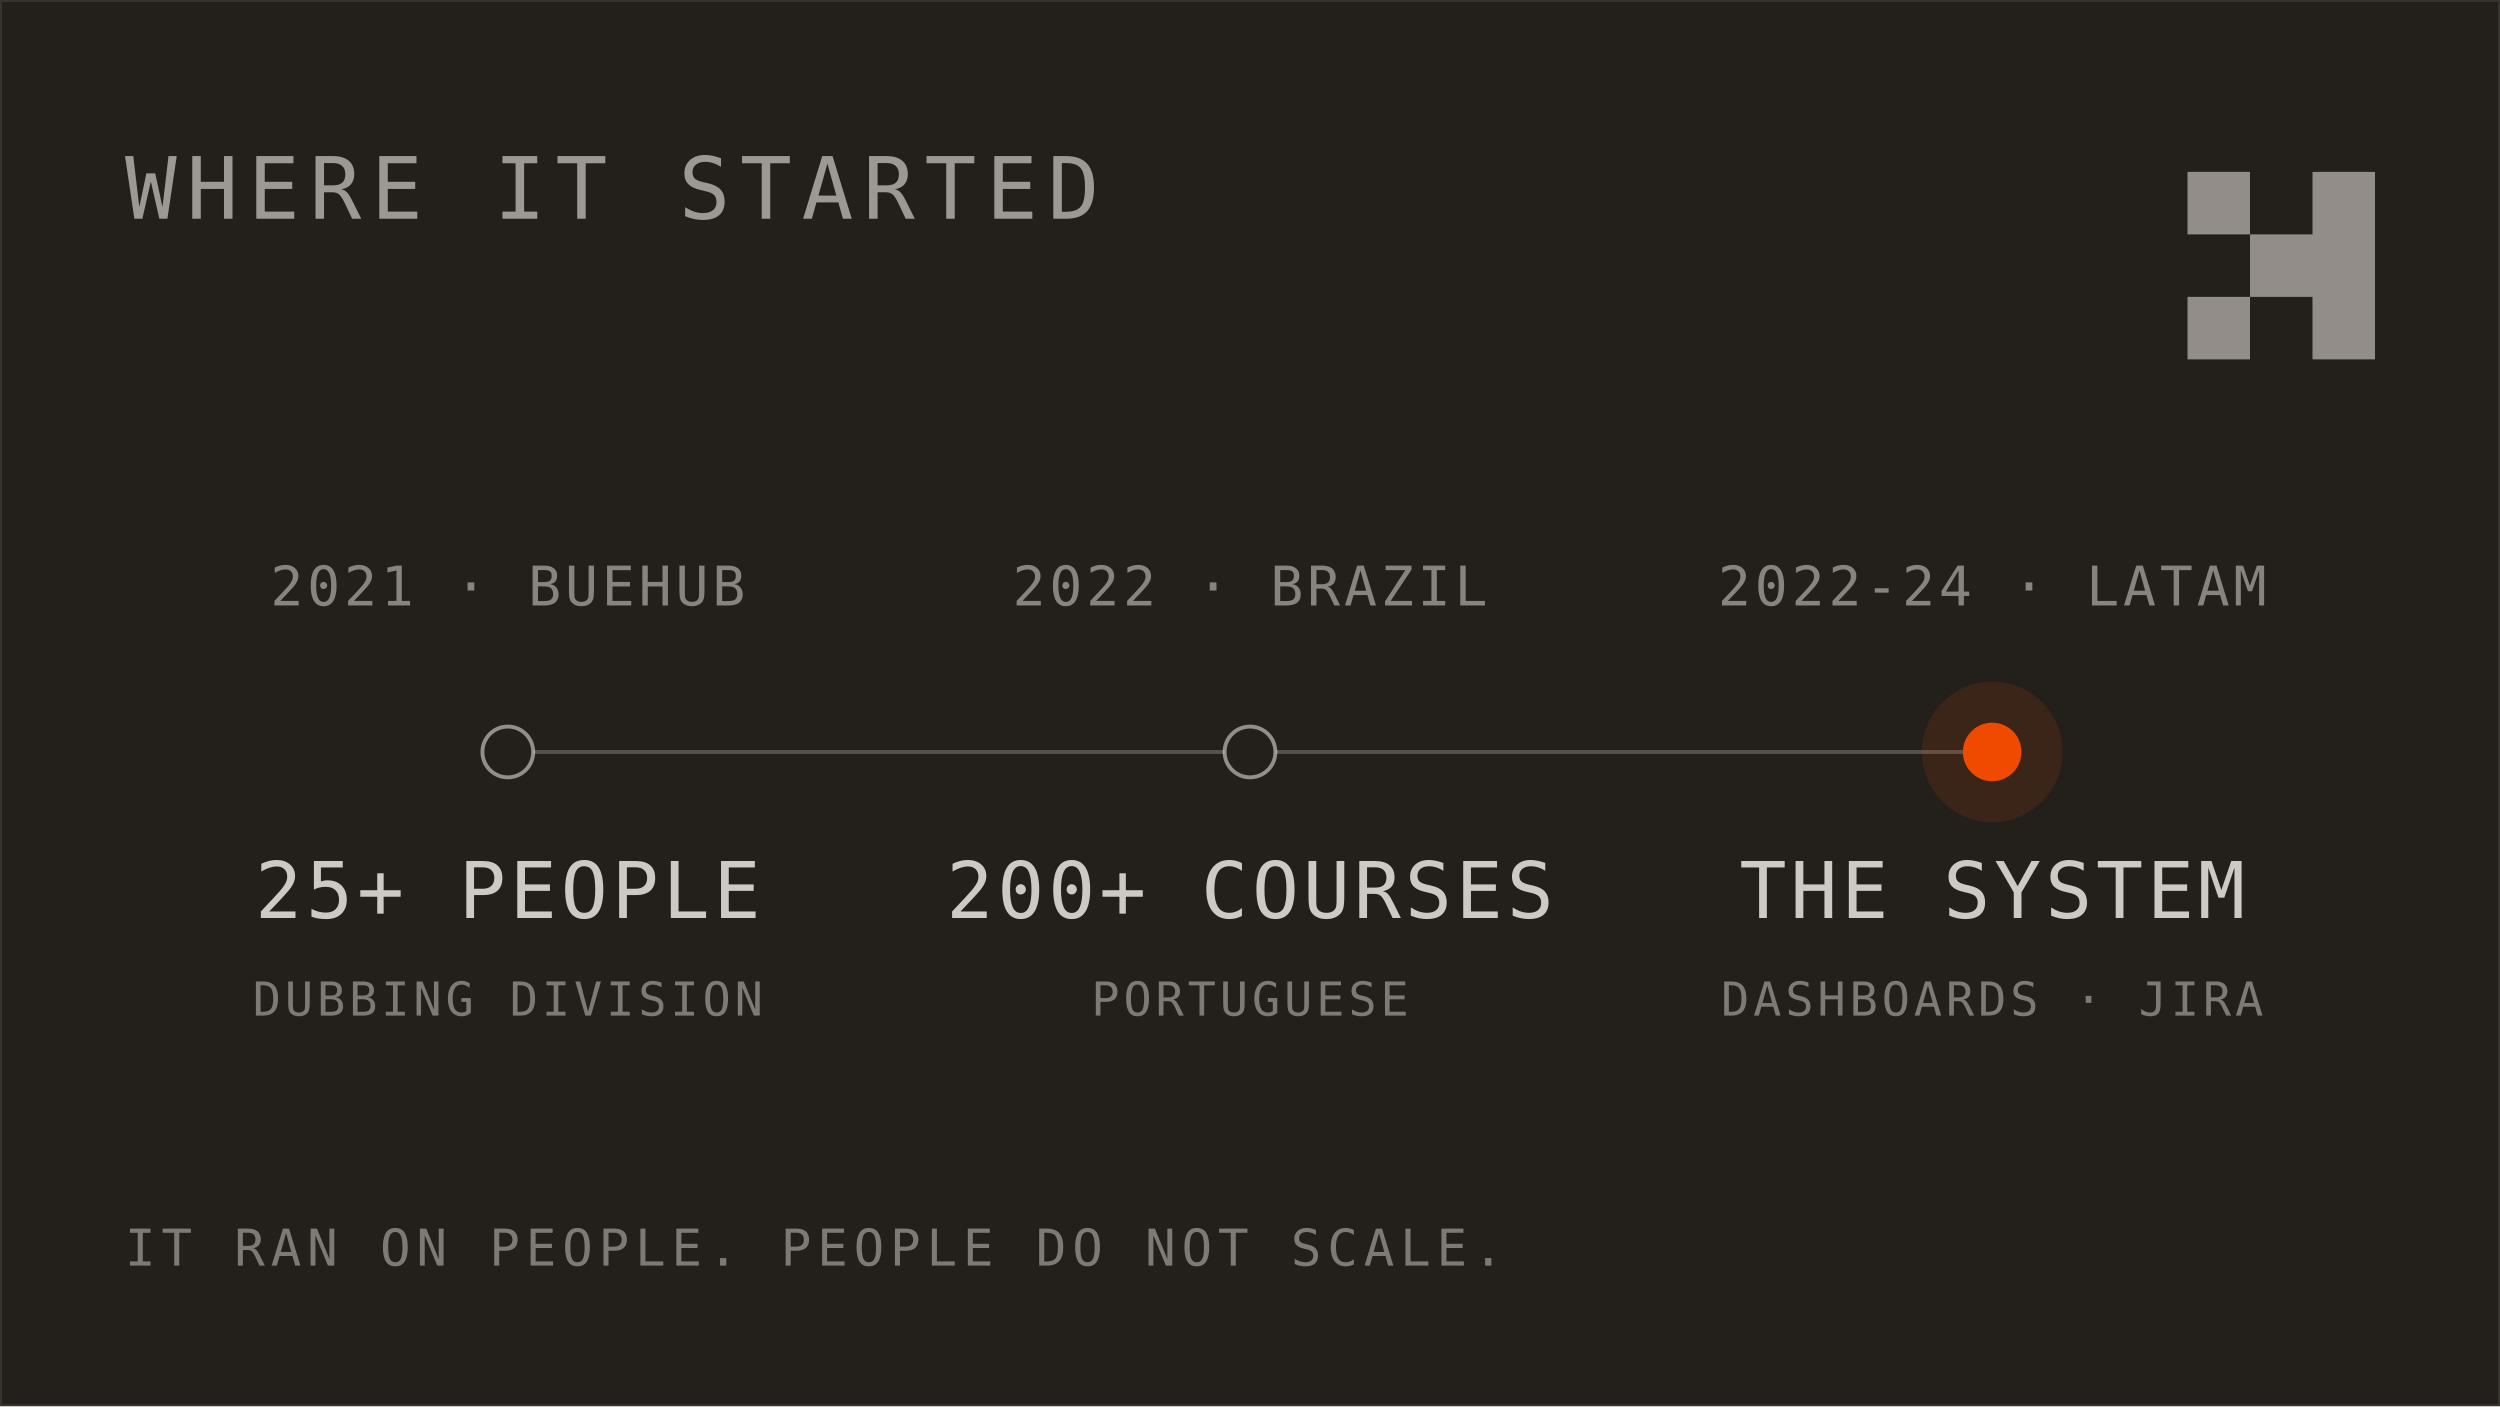
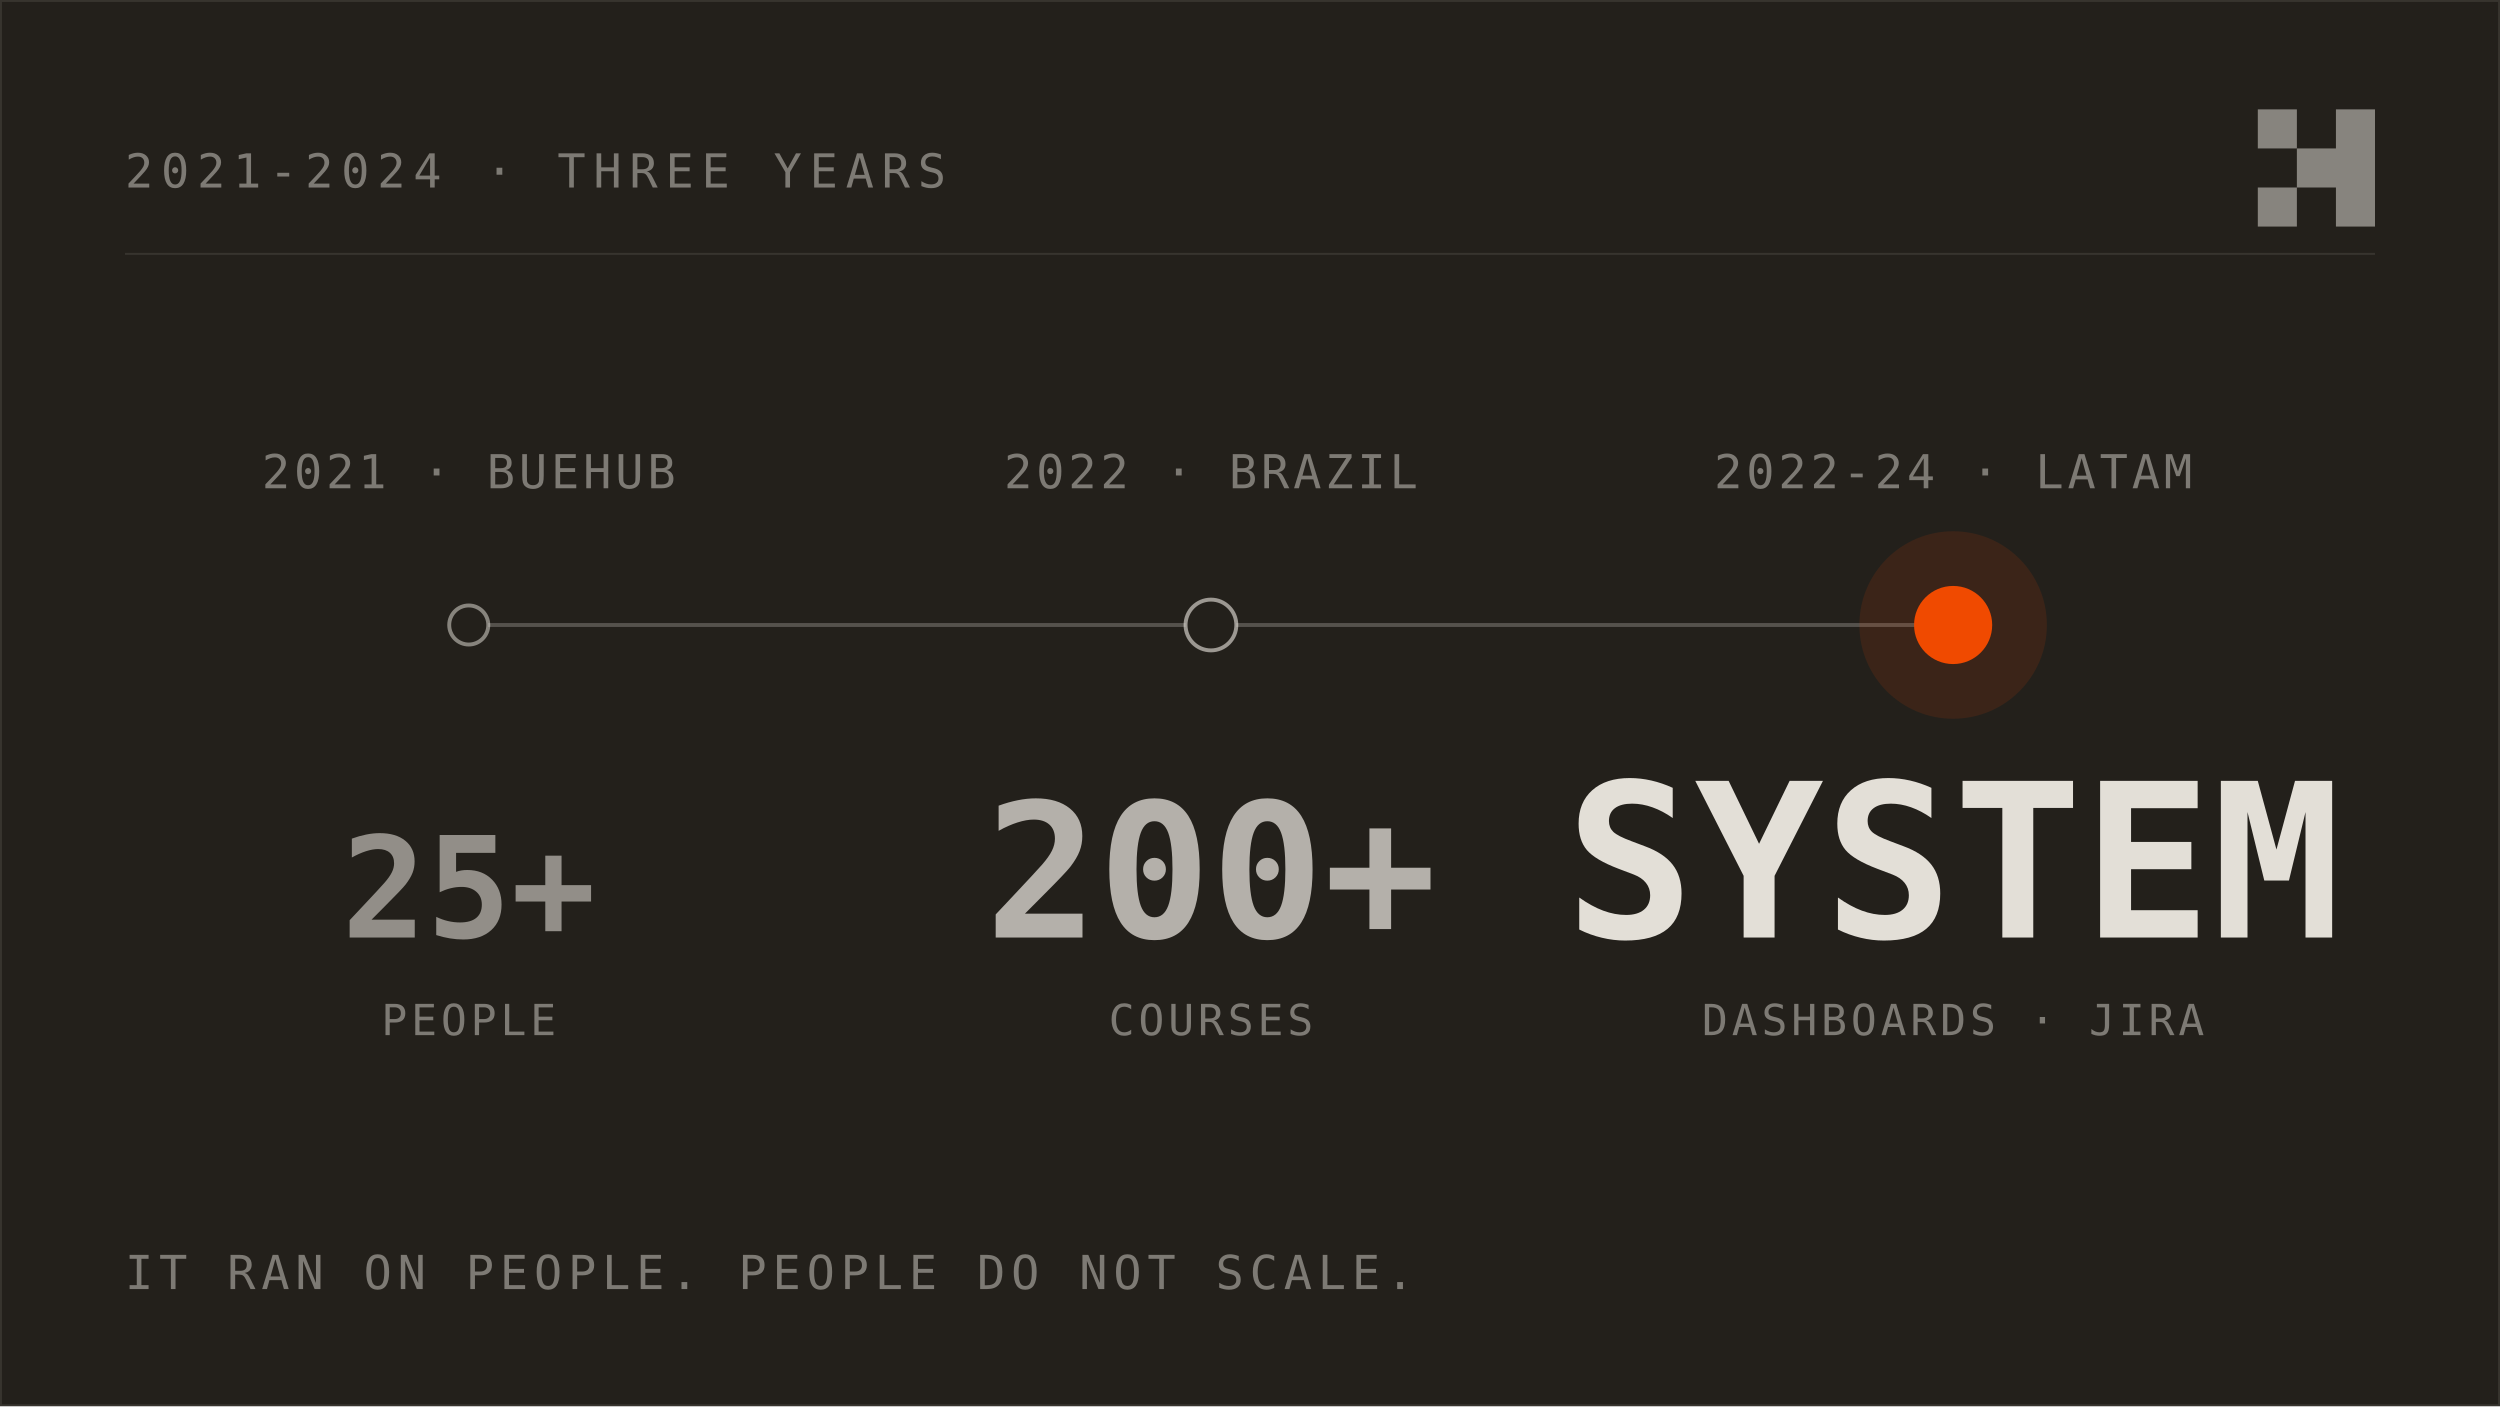
<svg xmlns="http://www.w3.org/2000/svg" width="1280" height="720" viewBox="0 0 1280 720">
  <rect width="1280" height="720" fill="#23201b" />
  <rect x="0.5" y="0.5" width="1279" height="719" fill="none" stroke="#ece8e1" stroke-opacity="0.10" />
-   <text x="64" y="112" font-family="'IBM Plex Mono', ui-monospace, 'DejaVu Sans Mono', monospace" font-size="44" letter-spacing="5" fill="#ece8e1" fill-opacity="0.6">WHERE IT STARTED</text>
-   <g fill="#ece8e1" opacity="0.55">
-     <rect x="1184" y="88" width="32" height="96" />
-     <rect x="1152" y="120" width="64" height="32" />
-     <rect x="1120" y="88" width="32" height="32" />
-     <rect x="1120" y="152" width="32" height="32" />
+   <text x="64" y="96" font-family="'IBM Plex Mono', ui-monospace, 'DejaVu Sans Mono', monospace" font-size="24" letter-spacing="4" fill="#ece8e1" fill-opacity="0.45">2021-2024 · THREE YEARS</text>
+   <g fill="#ece8e1" opacity="0.5">
+     <rect x="1196" y="56" width="20" height="60" />
+     <rect x="1176" y="76" width="40" height="20" />
+     <rect x="1156" y="56" width="20" height="20" />
+     <rect x="1156" y="96" width="20" height="20" />
  </g>
-   <line x1="260" y1="385" x2="1020" y2="385" stroke="#ece8e1" stroke-opacity="0.25" stroke-width="2" />
-   <circle cx="260" cy="385" r="13" fill="#23201b" stroke="#ece8e1" stroke-opacity="0.55" stroke-width="2" />
-   <circle cx="640" cy="385" r="13" fill="#23201b" stroke="#ece8e1" stroke-opacity="0.55" stroke-width="2" />
-   <circle cx="1020" cy="385" r="36" fill="#f04a00" fill-opacity="0.12" />
-   <circle cx="1020" cy="385" r="15" fill="#f04a00" />
-   <g text-anchor="middle" font-family="'IBM Plex Mono', ui-monospace, 'DejaVu Sans Mono', monospace" font-size="28" letter-spacing="2" fill="#ece8e1" fill-opacity="0.5">
-     <text x="260" y="310">2021 · BUEHUB</text>
-     <text x="640" y="310">2022 · BRAZIL</text>
-     <text x="1020" y="310">2022-24 · LATAM</text>
+   <line x1="64" y1="130" x2="1216" y2="130" stroke="#ece8e1" stroke-opacity="0.10" stroke-width="1" />
+   <g text-anchor="middle" font-family="'IBM Plex Mono', ui-monospace, 'DejaVu Sans Mono', monospace" font-size="24" letter-spacing="2" fill="#ece8e1" fill-opacity="0.45">
+     <text x="240" y="250">2021 · BUEHUB</text>
+     <text x="620" y="250">2022 · BRAZIL</text>
+     <text x="1000" y="250">2022-24 · LATAM</text>
  </g>
-   <g text-anchor="middle" font-family="'IBM Plex Mono', ui-monospace, 'DejaVu Sans Mono', monospace" font-size="40" letter-spacing="2" fill="#ece8e1" fill-opacity="0.85">
-     <text x="260" y="470">25+ PEOPLE</text>
-     <text x="640" y="470">200+ COURSES</text>
-     <text x="1020" y="470">THE SYSTEM</text>
+   <line x1="240" y1="320" x2="1000" y2="320" stroke="#ece8e1" stroke-opacity="0.25" stroke-width="2" />
+   <circle cx="240" cy="320" r="10" fill="#23201b" stroke="#ece8e1" stroke-opacity="0.5" stroke-width="2" />
+   <circle cx="620" cy="320" r="13" fill="#23201b" stroke="#ece8e1" stroke-opacity="0.6" stroke-width="2" />
+   <circle cx="1000" cy="320" r="48" fill="#f04a00" fill-opacity="0.12" />
+   <circle cx="1000" cy="320" r="20" fill="#f04a00" />
+   <g text-anchor="middle" font-family="'IBM Plex Mono', ui-monospace, 'DejaVu Sans Mono', monospace" font-weight="600" fill="#ece8e1">
+     <text x="240" y="480" font-size="72" fill-opacity="0.55">25+</text>
+     <text x="620" y="480" font-size="96" fill-opacity="0.72">200+</text>
+     <text x="1000" y="480" font-size="110" fill-opacity="0.95">SYSTEM</text>
  </g>
-   <g text-anchor="middle" font-family="'IBM Plex Mono', ui-monospace, 'DejaVu Sans Mono', monospace" font-size="24" letter-spacing="2" fill="#ece8e1" fill-opacity="0.45">
-     <text x="260" y="520">DUBBING DIVISION</text>
-     <text x="640" y="520">PORTUGUESE</text>
-     <text x="1020" y="520">DASHBOARDS · JIRA</text>
+   <g text-anchor="middle" font-family="'IBM Plex Mono', ui-monospace, 'DejaVu Sans Mono', monospace" font-size="22" letter-spacing="2" fill="#ece8e1" fill-opacity="0.45">
+     <text x="240" y="530">PEOPLE</text>
+     <text x="620" y="530">COURSES</text>
+     <text x="1000" y="530">DASHBOARDS · JIRA</text>
  </g>
-   <text x="64" y="648" font-family="'IBM Plex Mono', ui-monospace, 'DejaVu Sans Mono', monospace" font-size="26" letter-spacing="3" fill="#ece8e1" fill-opacity="0.45">IT RAN ON PEOPLE. PEOPLE DO NOT SCALE.</text>
+   <text x="64" y="660" font-family="'IBM Plex Mono', ui-monospace, 'DejaVu Sans Mono', monospace" font-size="24" letter-spacing="3" fill="#ece8e1" fill-opacity="0.45">IT RAN ON PEOPLE. PEOPLE DO NOT SCALE.</text>
</svg>
